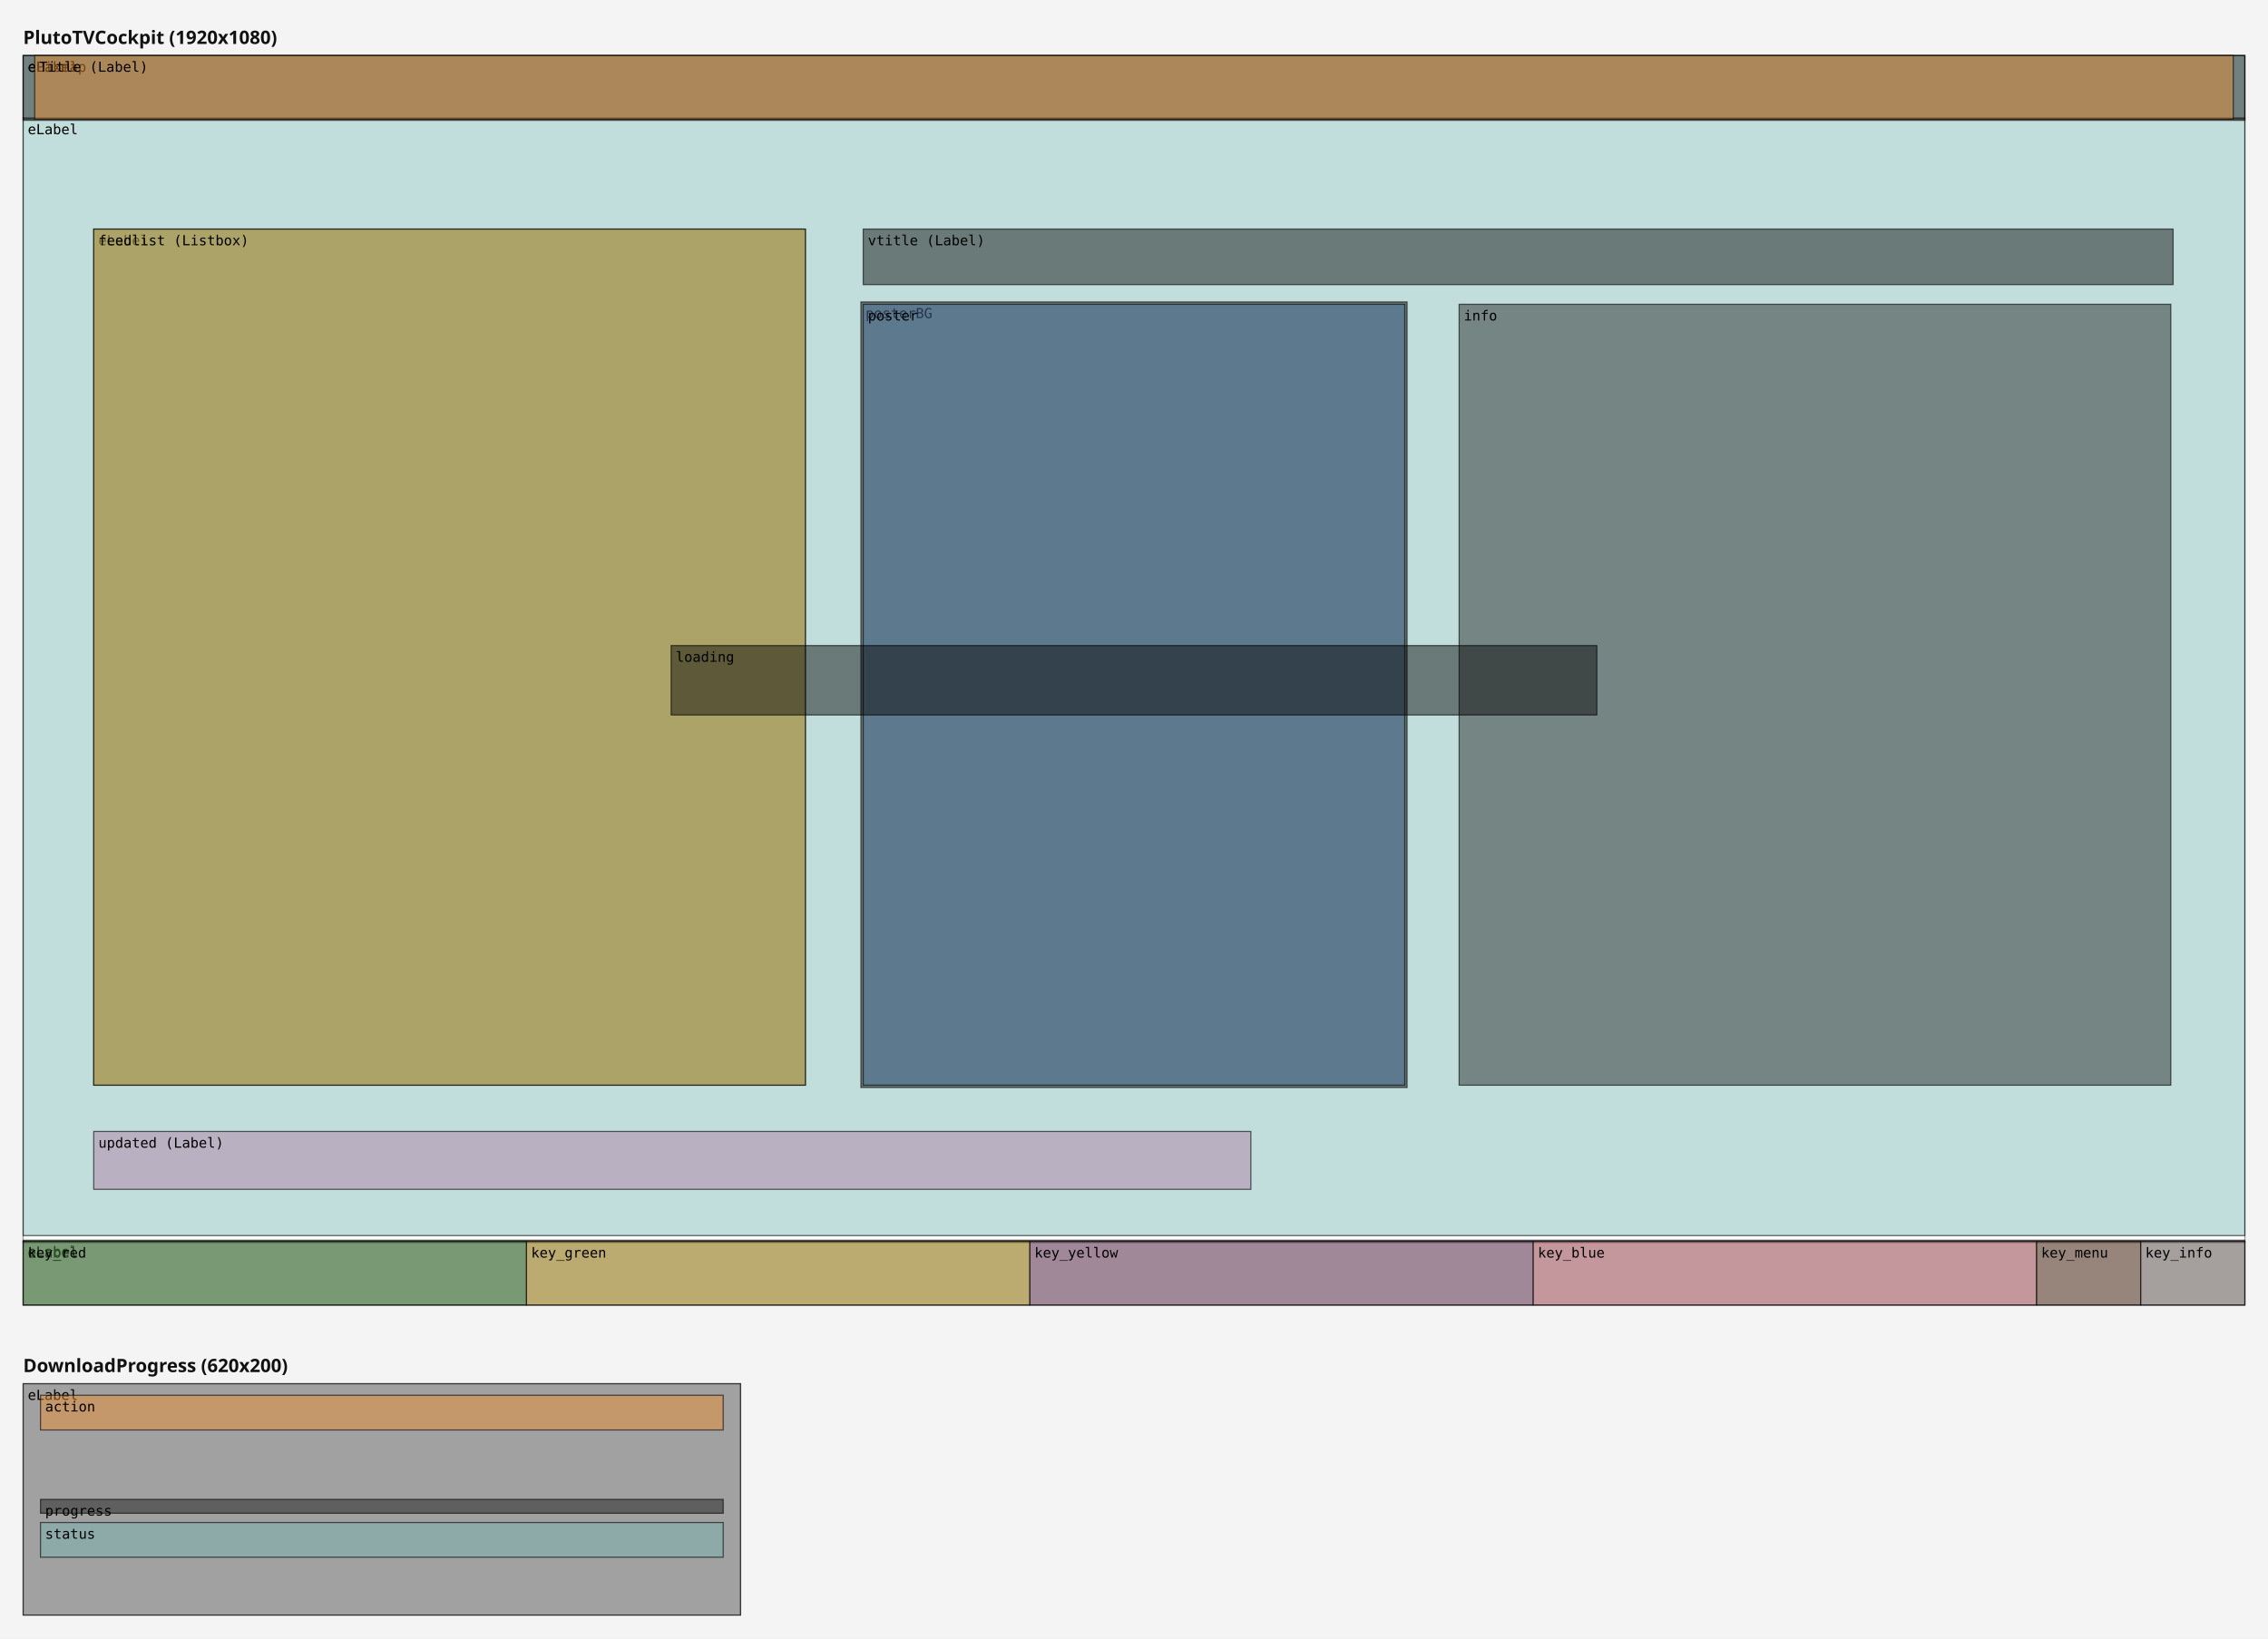
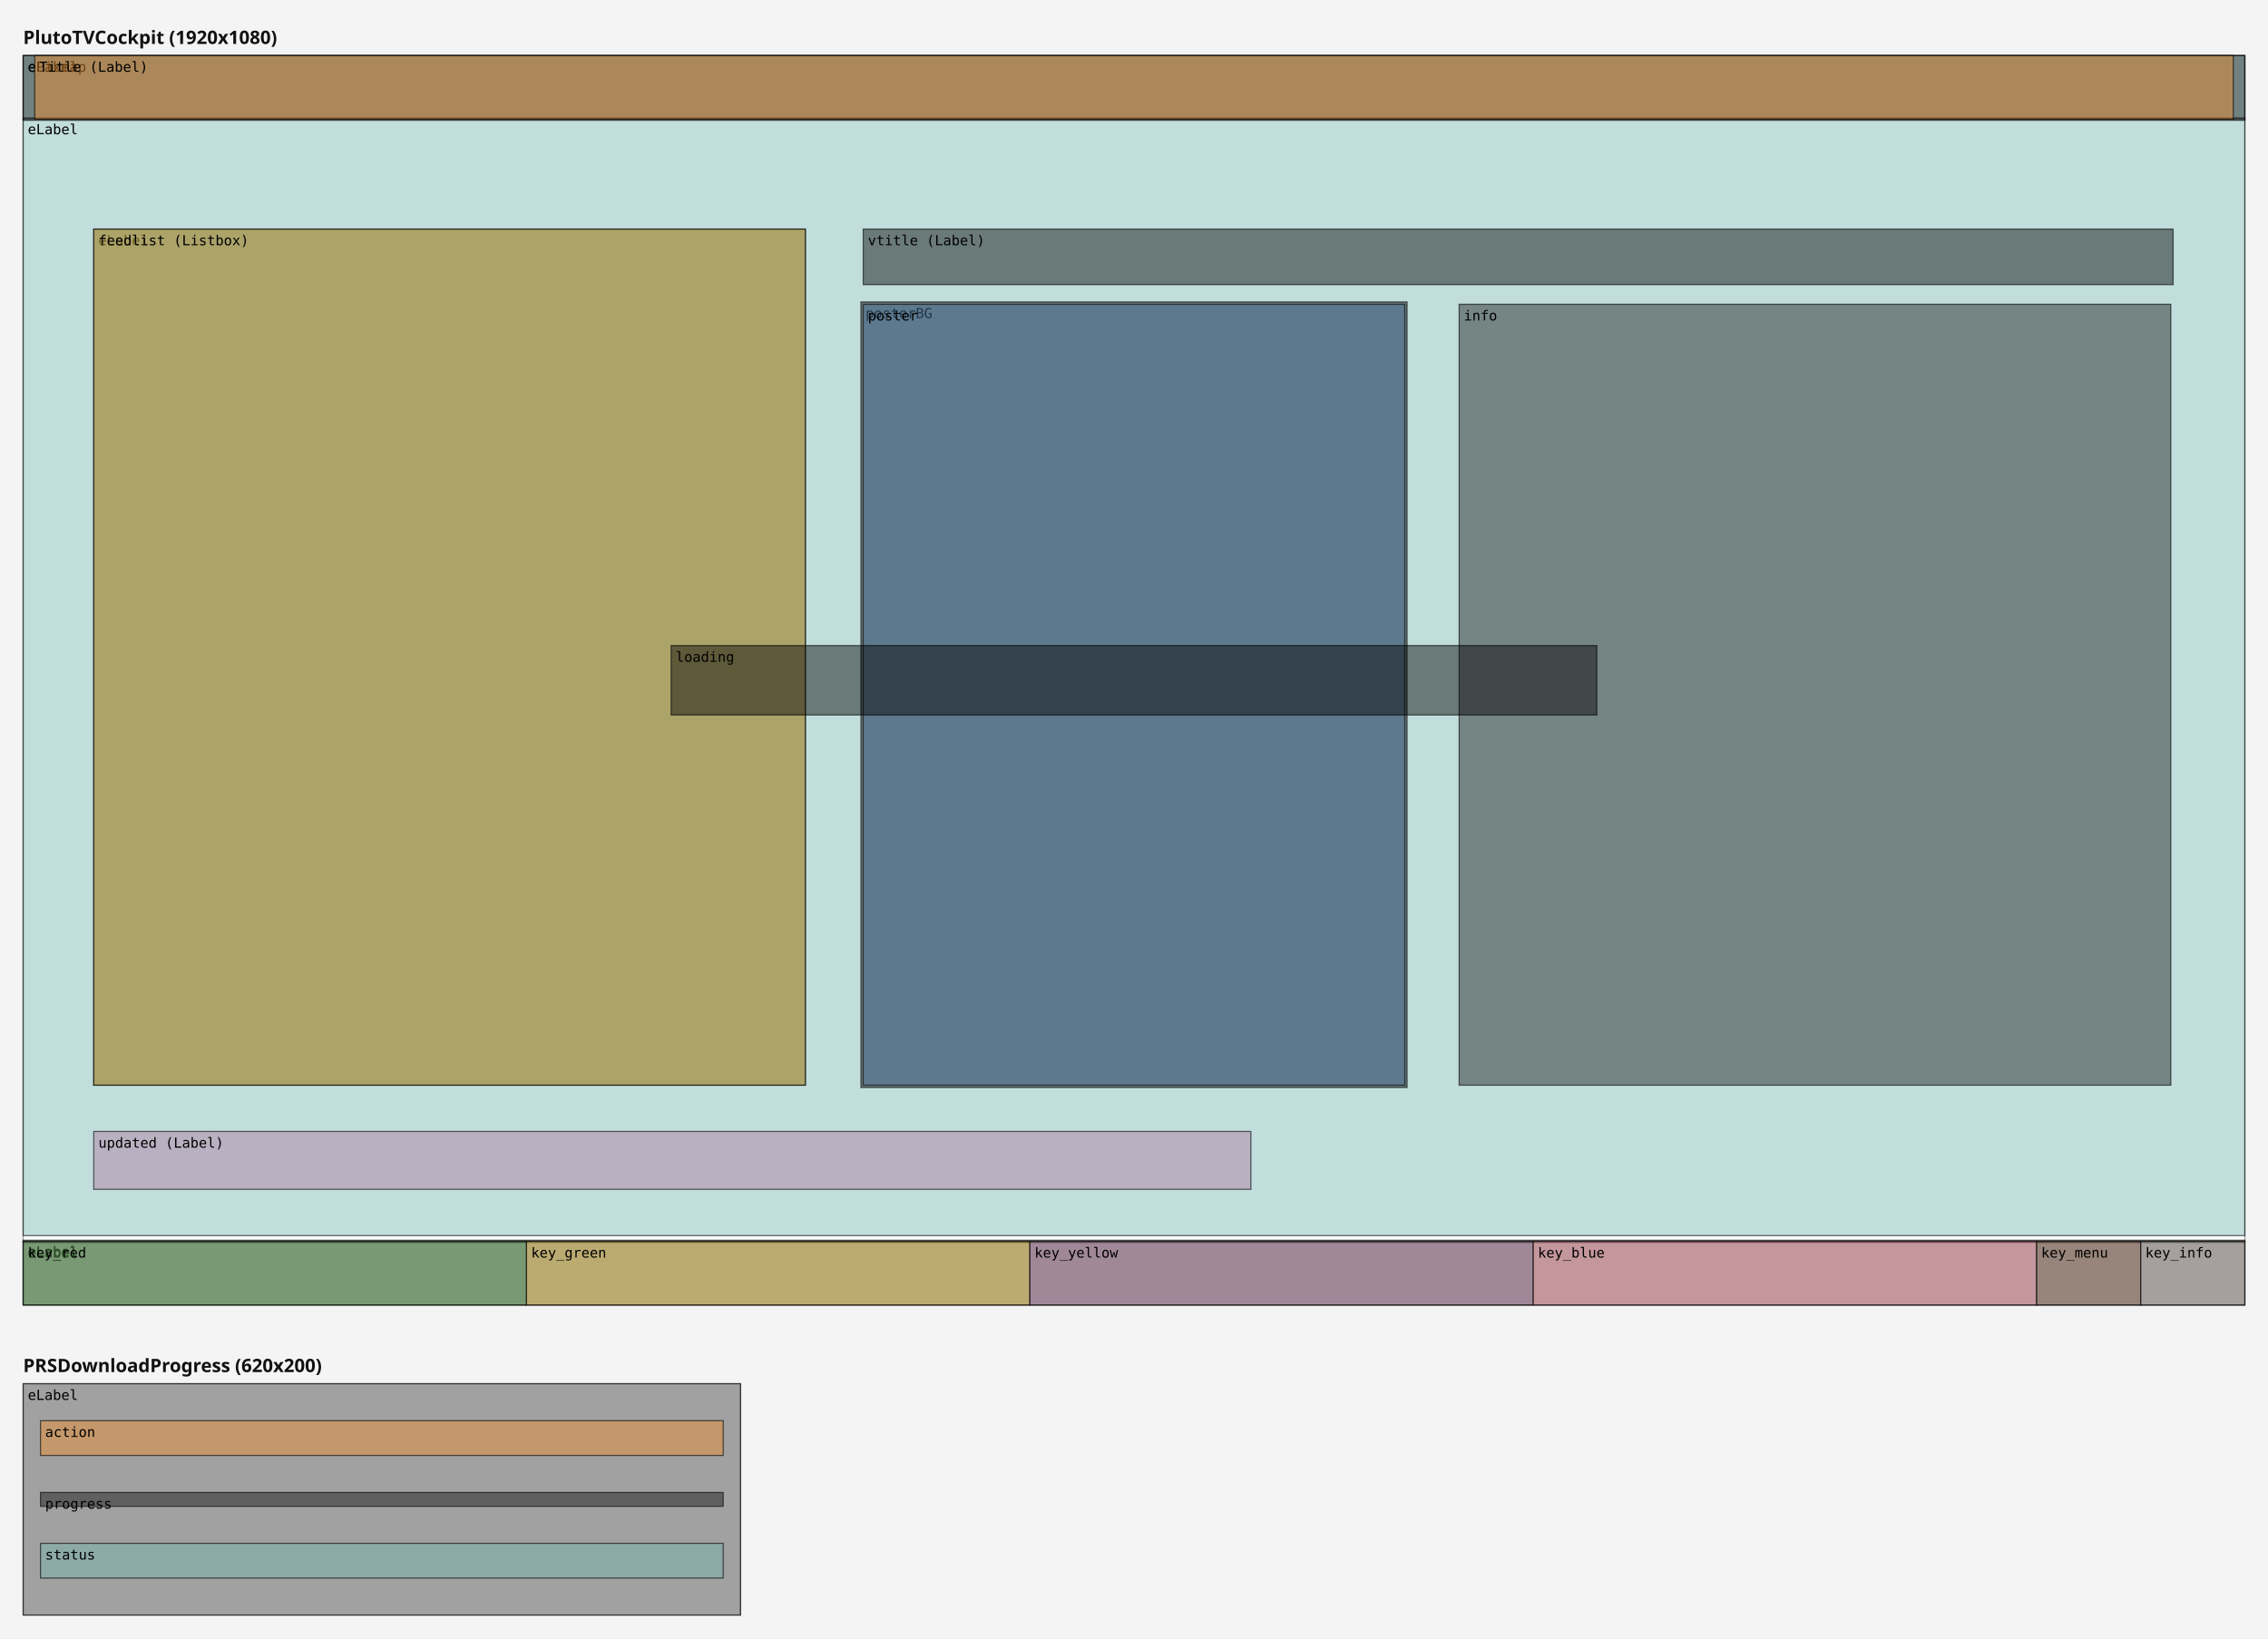
<svg xmlns="http://www.w3.org/2000/svg" width="1960" height="1416" viewBox="0 0 1960 1416">
  <rect x="0" y="0" width="1960" height="1416" fill="#f4f4f4" />
  <text x="20" y="38" font-family="sans-serif" font-size="16" font-weight="bold" fill="#111111">PlutoTVCockpit (1920x1080)</text>
  <g data-screen="0" transform="translate(20,48)">
    <rect x="0" y="0" width="1920" height="1080" fill="#ffffff" stroke="#999999" stroke-width="1" />
    <g>
      <rect data-ref="0:3" x="0" y="0" width="1920" height="1020" fill="#76b7b2" fill-opacity="0.45" stroke="#000000" stroke-opacity="0.6" stroke-width="1" />
      <text x="4" y="14" font-family="monospace" font-size="12" fill="#000000">ePixmap</text>
    </g>
    <g>
      <rect data-ref="0:0" x="0" y="0" width="1920" height="55" fill="#101010" fill-opacity="0.45" stroke="#000000" stroke-opacity="0.6" stroke-width="1" />
      <text x="4" y="14" font-family="monospace" font-size="12" fill="#000000">eLabel</text>
    </g>
    <g>
      <rect data-ref="0:2" x="0" y="54" width="1920" height="2" fill="#404040" fill-opacity="0.45" stroke="#000000" stroke-opacity="0.6" stroke-width="1" />
      <text x="4" y="68" font-family="monospace" font-size="12" fill="#000000">eLabel</text>
    </g>
    <g>
      <rect data-ref="0:12" x="0" y="1024" width="1920" height="2" fill="#404040" fill-opacity="0.45" stroke="#000000" stroke-opacity="0.6" stroke-width="1" />
      <text x="4" y="1038" font-family="monospace" font-size="12" fill="#000000">eLabel</text>
    </g>
    <g>
      <rect data-ref="0:13" x="0" y="1025" width="1920" height="55" fill="#101010" fill-opacity="0.45" stroke="#000000" stroke-opacity="0.6" stroke-width="1" />
      <text x="4" y="1039" font-family="monospace" font-size="12" fill="#000000">eLabel</text>
    </g>
    <g>
      <rect data-ref="0:1" x="10" y="0" width="1900" height="55" fill="#f28e2b" fill-opacity="0.45" stroke="#000000" stroke-opacity="0.6" stroke-width="1" />
      <text x="14" y="14" font-family="monospace" font-size="12" fill="#000000">Title (Label)</text>
    </g>
    <g>
      <rect data-ref="0:4" x="61" y="150" width="615" height="740" fill="#1a1a1a" fill-opacity="0.45" stroke="#000000" stroke-opacity="0.6" stroke-width="1" />
      <text x="65" y="164" font-family="monospace" font-size="12" fill="#000000">eLabel</text>
    </g>
    <g>
      <rect data-ref="0:14" x="0" y="1025" width="435" height="55" fill="#59a14f" fill-opacity="0.45" stroke="#000000" stroke-opacity="0.6" stroke-width="1" />
      <text x="4" y="1039" font-family="monospace" font-size="12" fill="#000000">key_red</text>
    </g>
    <g>
      <rect data-ref="0:15" x="435" y="1025" width="435" height="55" fill="#edc948" fill-opacity="0.45" stroke="#000000" stroke-opacity="0.6" stroke-width="1" />
      <text x="439" y="1039" font-family="monospace" font-size="12" fill="#000000">key_green</text>
    </g>
    <g>
      <rect data-ref="0:16" x="870" y="1025" width="435" height="55" fill="#b07aa1" fill-opacity="0.45" stroke="#000000" stroke-opacity="0.6" stroke-width="1" />
      <text x="874" y="1039" font-family="monospace" font-size="12" fill="#000000">key_yellow</text>
    </g>
    <g>
      <rect data-ref="0:17" x="1305" y="1025" width="435" height="55" fill="#ff9da7" fill-opacity="0.45" stroke="#000000" stroke-opacity="0.6" stroke-width="1" />
      <text x="1309" y="1039" font-family="monospace" font-size="12" fill="#000000">key_blue</text>
    </g>
    <g>
      <rect data-ref="0:18" x="1740" y="1025" width="90" height="55" fill="#9c755f" fill-opacity="0.45" stroke="#000000" stroke-opacity="0.6" stroke-width="1" />
      <text x="1744" y="1039" font-family="monospace" font-size="12" fill="#000000">key_menu</text>
    </g>
    <g>
      <rect data-ref="0:19" x="1830" y="1025" width="90" height="55" fill="#bab0ac" fill-opacity="0.45" stroke="#000000" stroke-opacity="0.6" stroke-width="1" />
      <text x="1834" y="1039" font-family="monospace" font-size="12" fill="#000000">key_info</text>
    </g>
    <g>
      <rect data-ref="0:9" x="724" y="213" width="472" height="679" fill="#000000" fill-opacity="0.45" stroke="#000000" stroke-opacity="0.6" stroke-width="1" />
      <text x="728" y="227" font-family="monospace" font-size="12" fill="#000000">posterBG</text>
    </g>
    <g>
      <rect data-ref="0:5" x="61" y="150" width="615" height="740" fill="#edc948" fill-opacity="0.45" stroke="#000000" stroke-opacity="0.6" stroke-width="1" />
      <text x="65" y="164" font-family="monospace" font-size="12" fill="#000000">feedlist (Listbox)</text>
    </g>
    <g>
      <rect data-ref="0:6" x="61" y="930" width="1000" height="50" fill="#b07aa1" fill-opacity="0.45" stroke="#000000" stroke-opacity="0.6" stroke-width="1" />
      <text x="65" y="944" font-family="monospace" font-size="12" fill="#000000">updated (Label)</text>
    </g>
    <g>
      <rect data-ref="0:8" x="726" y="150" width="1132" height="48" fill="#000000" fill-opacity="0.45" stroke="#000000" stroke-opacity="0.6" stroke-width="1" />
      <text x="730" y="164" font-family="monospace" font-size="12" fill="#000000">vtitle (Label)</text>
    </g>
    <g>
      <rect data-ref="0:10" x="726" y="215" width="468" height="675" fill="#4e79a7" fill-opacity="0.45" stroke="#000000" stroke-opacity="0.6" stroke-width="1" />
      <text x="730" y="229" font-family="monospace" font-size="12" fill="#000000">poster</text>
    </g>
    <g>
      <rect data-ref="0:11" x="1241" y="215" width="615" height="675" fill="#1a1a1a" fill-opacity="0.45" stroke="#000000" stroke-opacity="0.6" stroke-width="1" />
      <text x="1245" y="229" font-family="monospace" font-size="12" fill="#000000">info</text>
    </g>
    <g>
      <rect data-ref="0:7" x="560" y="510" width="800" height="60" fill="#000000" fill-opacity="0.45" stroke="#000000" stroke-opacity="0.6" stroke-width="1" />
      <text x="564" y="524" font-family="monospace" font-size="12" fill="#000000">loading</text>
    </g>
  </g>
-   <text x="20" y="1186" font-family="sans-serif" font-size="16" font-weight="bold" fill="#111111">DownloadProgress (620x200)</text>
+   <text x="20" y="1186" font-family="sans-serif" font-size="16" font-weight="bold" fill="#111111">PRSDownloadProgress (620x200)</text>
  <g data-screen="1" transform="translate(20,1196)">
    <rect x="0" y="0" width="620" height="200" fill="#ffffff" stroke="#999999" stroke-width="1" />
    <g>
      <rect data-ref="1:0" x="0" y="0" width="620" height="200" fill="#303030" fill-opacity="0.45" stroke="#000000" stroke-opacity="0.6" stroke-width="1" />
      <text x="4" y="14" font-family="monospace" font-size="12" fill="#000000">eLabel</text>
    </g>
    <g>
-       <rect data-ref="1:1" x="15" y="10" width="590" height="30" fill="#f28e2b" fill-opacity="0.45" stroke="#000000" stroke-opacity="0.6" stroke-width="1" />
-       <text x="19" y="24" font-family="monospace" font-size="12" fill="#000000">action</text>
+       <rect data-ref="1:1" x="15" y="32" width="590" height="30" fill="#f28e2b" fill-opacity="0.45" stroke="#000000" stroke-opacity="0.6" stroke-width="1" />
+       <text x="19" y="46" font-family="monospace" font-size="12" fill="#000000">action</text>
    </g>
    <g>
-       <rect data-ref="1:3" x="15" y="120" width="590" height="30" fill="#76b7b2" fill-opacity="0.45" stroke="#000000" stroke-opacity="0.6" stroke-width="1" />
-       <text x="19" y="134" font-family="monospace" font-size="12" fill="#000000">status</text>
+       <rect data-ref="1:3" x="15" y="138" width="590" height="30" fill="#76b7b2" fill-opacity="0.45" stroke="#000000" stroke-opacity="0.6" stroke-width="1" />
+       <text x="19" y="152" font-family="monospace" font-size="12" fill="#000000">status</text>
    </g>
    <g>
-       <rect data-ref="1:2" x="15" y="100" width="590" height="12" fill="#101010" fill-opacity="0.45" stroke="#000000" stroke-opacity="0.6" stroke-width="1" />
-       <text x="19" y="114" font-family="monospace" font-size="12" fill="#000000">progress</text>
+       <rect data-ref="1:2" x="15" y="94" width="590" height="12" fill="#101010" fill-opacity="0.45" stroke="#000000" stroke-opacity="0.6" stroke-width="1" />
+       <text x="19" y="108" font-family="monospace" font-size="12" fill="#000000">progress</text>
    </g>
  </g>
</svg>
